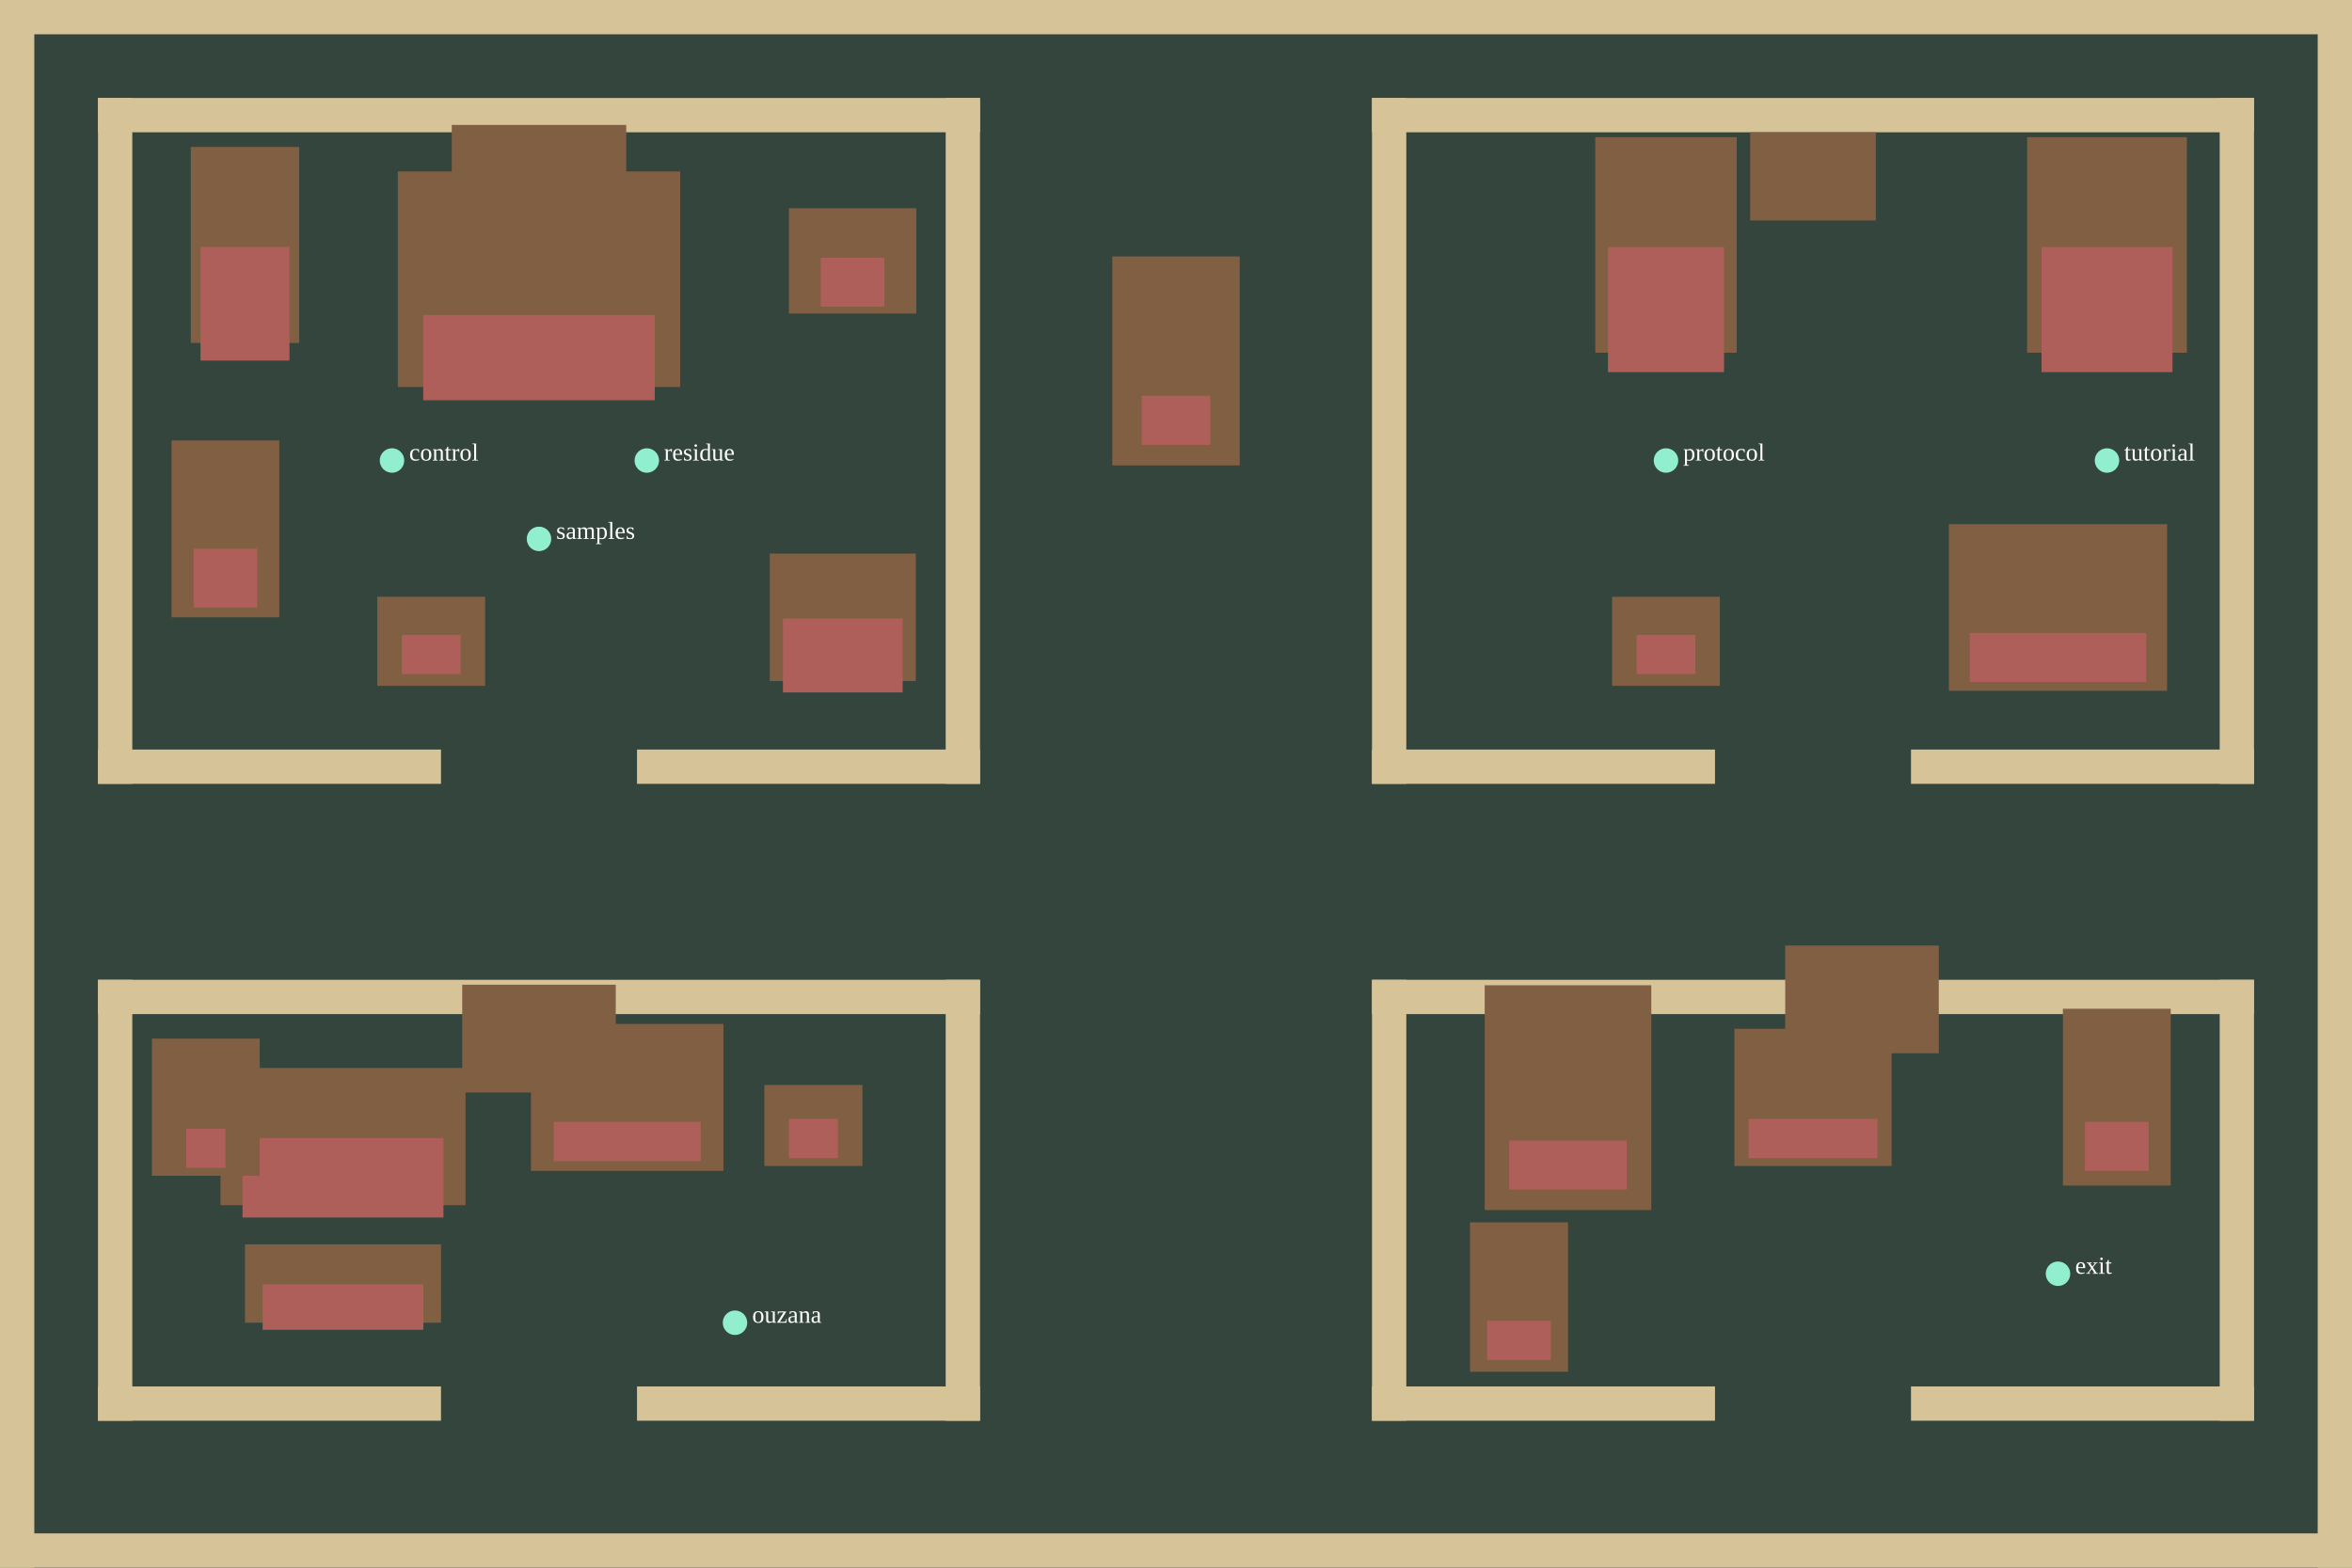
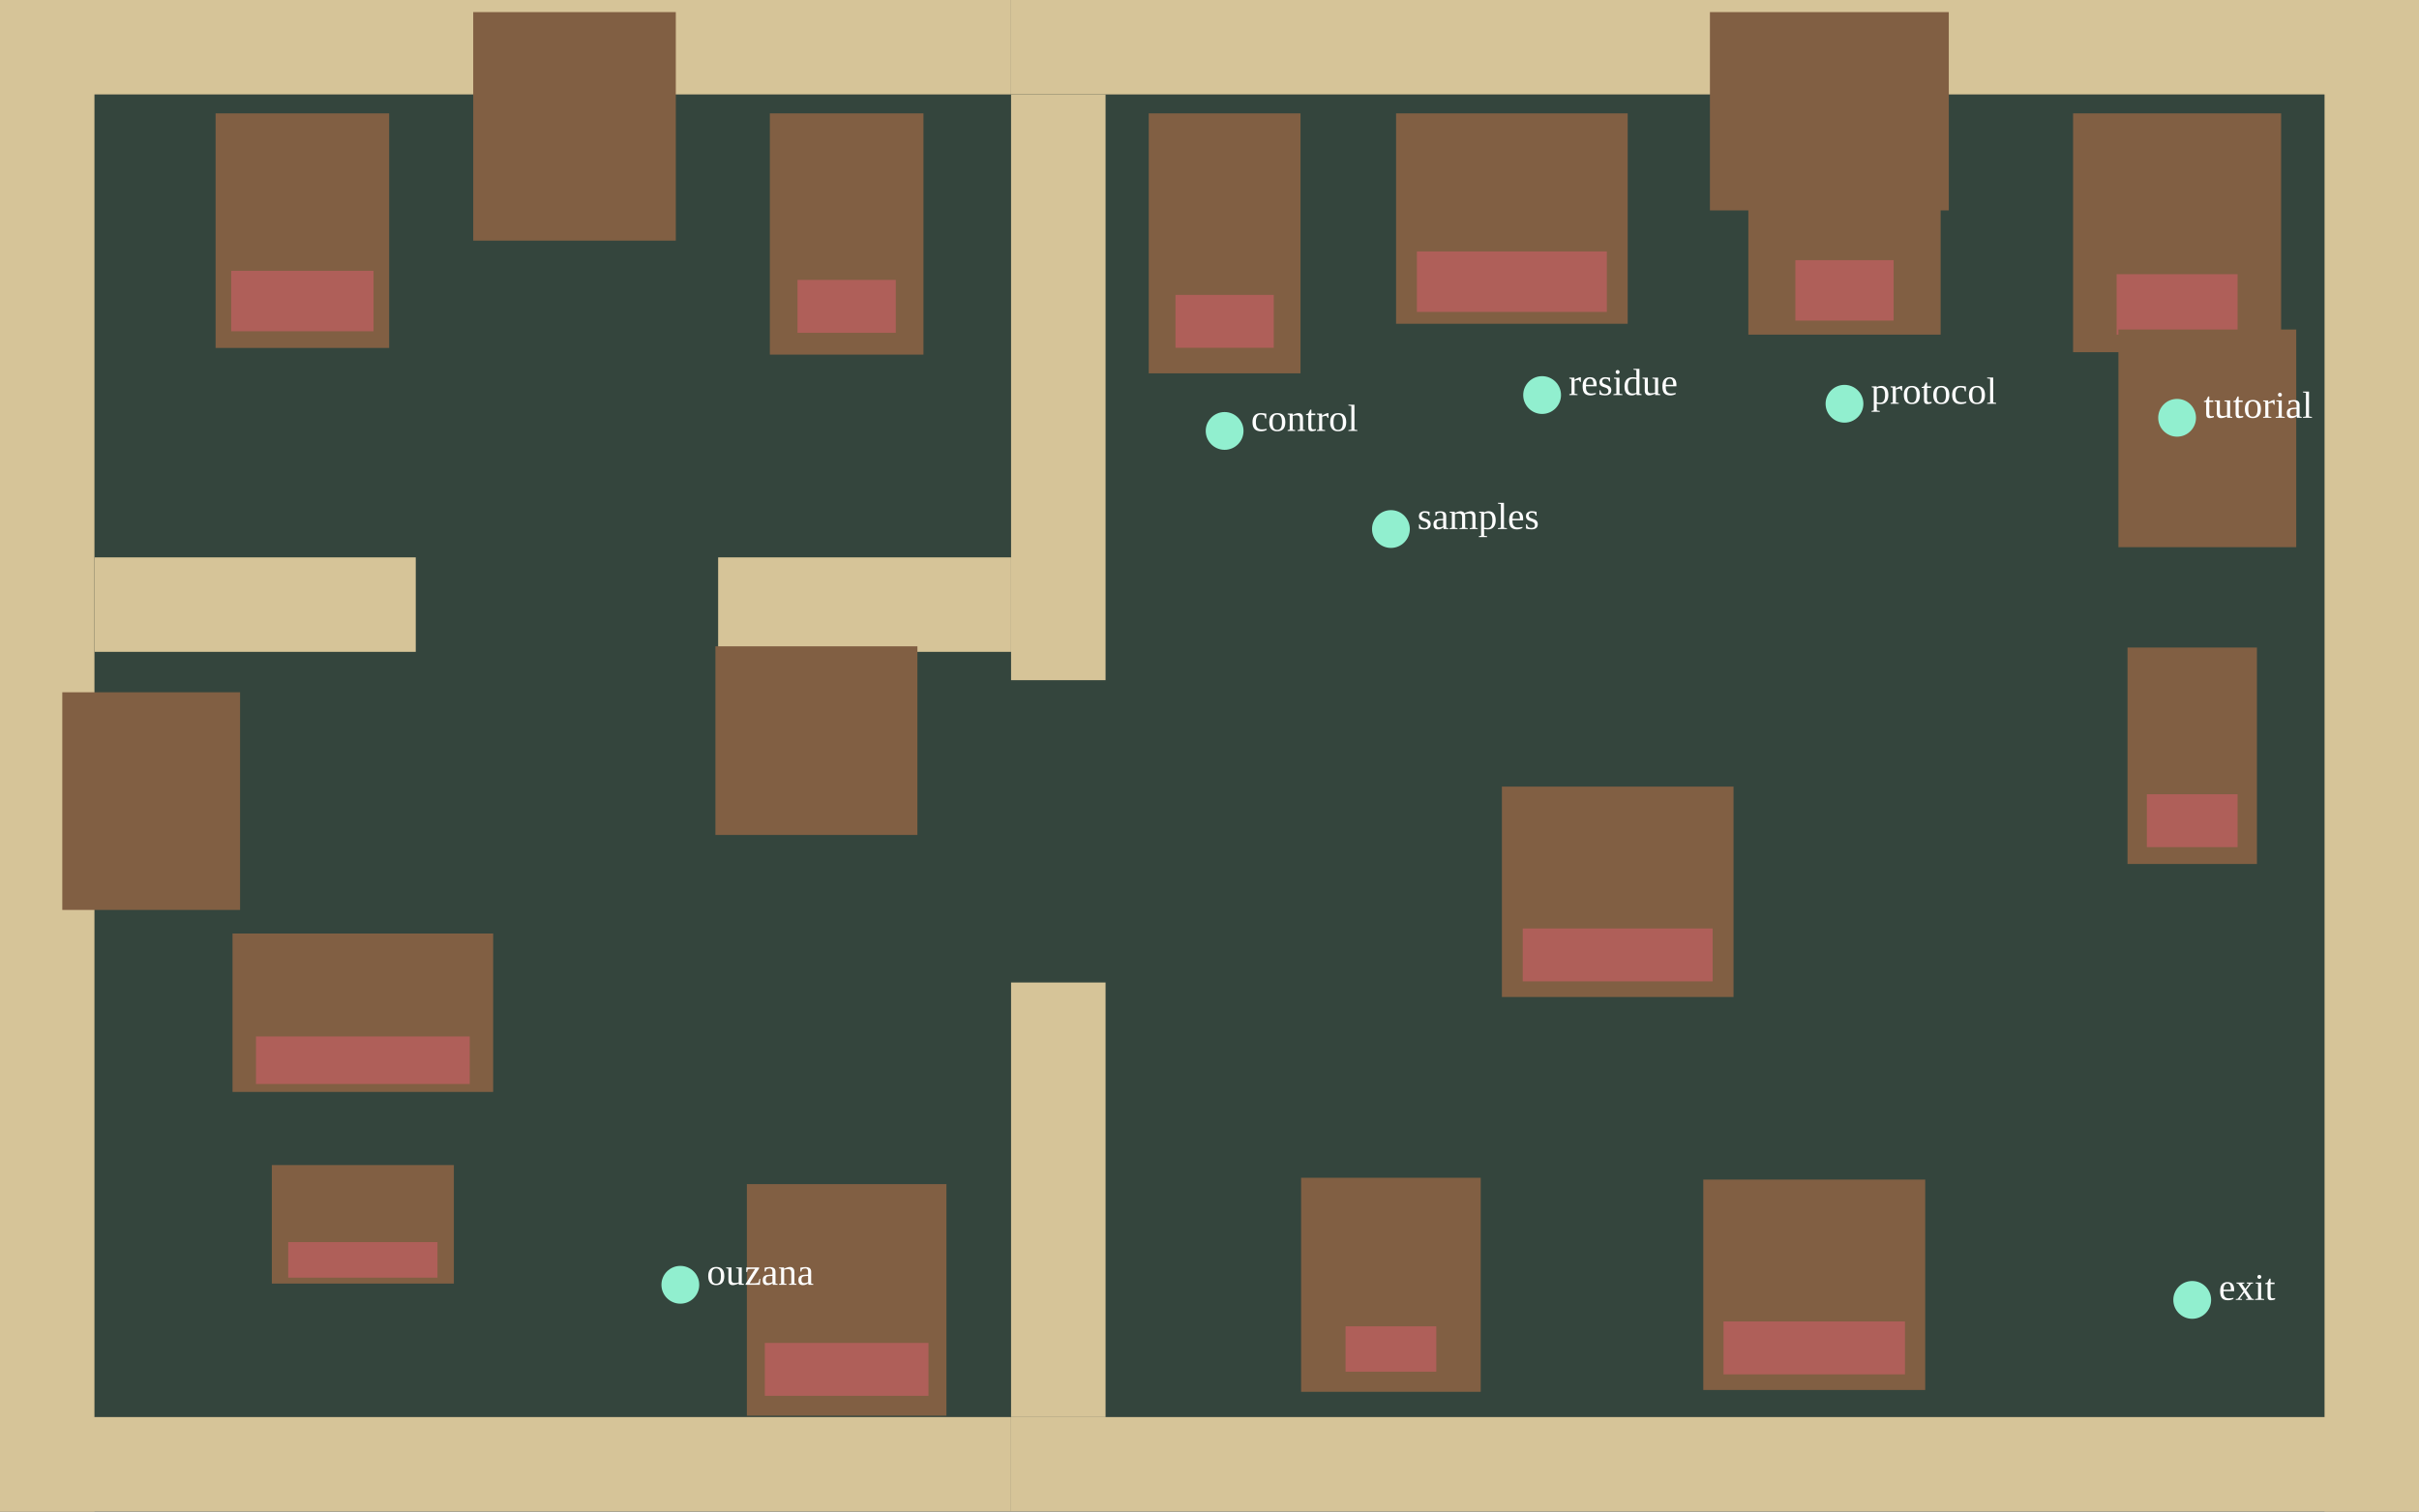
- <svg xmlns="http://www.w3.org/2000/svg" viewBox="0 0 960 640">
+ <svg xmlns="http://www.w3.org/2000/svg" viewBox="0 0 640 400">
  <rect width="100%" height="100%" fill="#111b1f" />
-   <rect x="0" y="0" width="960" height="640" fill="#34453d" />
-   <rect x="40" y="40" width="360" height="280" fill="#34453d" />
-   <rect x="560" y="40" width="360" height="280" fill="#34453d" />
-   <rect x="40" y="400" width="360" height="180" fill="#34453d" />
-   <rect x="560" y="400" width="360" height="180" fill="#34453d" />
-   <rect x="0" y="0" width="14" height="640" fill="#d6c498" />
-   <rect x="946" y="0" width="14" height="640" fill="#d6c498" />
-   <rect x="0" y="0" width="960" height="14" fill="#d6c498" />
-   <rect x="0" y="626" width="960" height="14" fill="#d6c498" />
-   <rect x="40" y="40" width="14" height="280" fill="#d6c498" />
-   <rect x="386" y="40" width="14" height="280" fill="#d6c498" />
-   <rect x="40" y="40" width="360" height="14" fill="#d6c498" />
-   <rect x="40" y="306" width="140" height="14" fill="#d6c498" />
-   <rect x="260" y="306" width="140" height="14" fill="#d6c498" />
-   <rect x="560" y="40" width="14" height="280" fill="#d6c498" />
-   <rect x="906" y="40" width="14" height="280" fill="#d6c498" />
-   <rect x="560" y="40" width="360" height="14" fill="#d6c498" />
-   <rect x="560" y="306" width="140" height="14" fill="#d6c498" />
-   <rect x="780" y="306" width="140" height="14" fill="#d6c498" />
-   <rect x="40" y="400" width="14" height="180" fill="#d6c498" />
-   <rect x="386" y="400" width="14" height="180" fill="#d6c498" />
-   <rect x="40" y="400" width="360" height="14" fill="#d6c498" />
-   <rect x="40" y="566" width="140" height="14" fill="#d6c498" />
-   <rect x="260" y="566" width="140" height="14" fill="#d6c498" />
-   <rect x="560" y="400" width="14" height="180" fill="#d6c498" />
-   <rect x="906" y="400" width="14" height="180" fill="#d6c498" />
-   <rect x="560" y="400" width="360" height="14" fill="#d6c498" />
-   <rect x="560" y="566" width="140" height="14" fill="#d6c498" />
-   <rect x="780" y="566" width="140" height="14" fill="#d6c498" />
-   <rect x="162.381" y="70" width="115.238" height="88" fill="#815f43" />
-   <rect x="172.752" y="128.6" width="94.495" height="34.8" fill="#af5f59" />
-   <rect x="77.869" y="60" width="44.263" height="80" fill="#815f43" />
-   <rect x="81.852" y="100.8" width="36.296" height="46.4" fill="#af5f59" />
-   <rect x="827.4" y="56" width="65.2" height="88" fill="#815f43" />
-   <rect x="833.268" y="100.88" width="53.464" height="51.04" fill="#af5f59" />
-   <rect x="651.131" y="56" width="57.738" height="88" fill="#815f43" />
-   <rect x="656.328" y="100.88" width="47.345" height="51.04" fill="#af5f59" />
-   <rect x="90" y="436" width="100" height="56" fill="#815f43" />
-   <rect x="99" y="464.56" width="82" height="32.48" fill="#af5f59" />
-   <rect x="100" y="508" width="80" height="32" fill="#815f43" />
-   <rect x="107.2" y="524.32" width="65.6" height="18.56" fill="#af5f59" />
-   <rect x="62" y="424" width="44" height="56" fill="#815f43" />
-   <rect x="76" y="460.8" width="16" height="16" fill="#af5f59" />
-   <rect x="314.205" y="226" width="59.59" height="52" fill="#815f43" />
-   <rect x="319.568" y="252.52" width="48.864" height="30.16" fill="#af5f59" />
-   <rect x="70" y="179.818" width="44" height="72.182" fill="#815f43" />
-   <rect x="79" y="224" width="26" height="24" fill="#af5f59" />
-   <rect x="322" y="85.017" width="52" height="42.983" fill="#815f43" />
-   <rect x="335" y="105.2" width="26" height="20" fill="#af5f59" />
-   <rect x="795.476" y="214" width="89.048" height="68" fill="#815f43" />
-   <rect x="804" y="258.4" width="72" height="20" fill="#af5f59" />
-   <rect x="454" y="104.694" width="52" height="85.306" fill="#815f43" />
-   <rect x="466" y="161.6" width="28" height="20" fill="#af5f59" />
-   <rect x="312" y="442.936" width="40" height="33.064" fill="#815f43" />
-   <rect x="322" y="456.8" width="20" height="16" fill="#af5f59" />
-   <rect x="216.714" y="418" width="78.571" height="60" fill="#815f43" />
-   <rect x="226" y="458" width="60" height="16" fill="#af5f59" />
-   <rect x="154" y="243.63" width="44" height="36.37" fill="#815f43" />
-   <rect x="164" y="259.2" width="24" height="16" fill="#af5f59" />
-   <rect x="658" y="243.63" width="44" height="36.37" fill="#815f43" />
-   <rect x="668" y="259.2" width="24" height="16" fill="#af5f59" />
-   <rect x="606" y="402.221" width="68" height="91.779" fill="#815f43" />
-   <rect x="616" y="465.6" width="48" height="20" fill="#af5f59" />
-   <rect x="707.913" y="420" width="64.174" height="56" fill="#815f43" />
-   <rect x="713.689" y="456.8" width="52.623" height="16" fill="#af5f59" />
-   <rect x="842" y="411.818" width="44" height="72.182" fill="#815f43" />
-   <rect x="851" y="458" width="26" height="20" fill="#af5f59" />
-   <rect x="600" y="499.035" width="40" height="60.966" fill="#815f43" />
-   <rect x="607" y="539.2" width="26" height="16" fill="#af5f59" />
-   <rect x="728.664" y="386" width="62.672" height="44" fill="#815f43" />
-   <rect x="760" y="421.2" width="0" height="0" fill="#af5f59" />
-   <rect x="184.391" y="51" width="71.218" height="50" fill="#815f43" />
-   <rect x="220" y="91" width="0" height="0" fill="#af5f59" />
-   <rect x="714.362" y="54" width="51.277" height="36" fill="#815f43" />
-   <rect x="740" y="82.8" width="0" height="0" fill="#af5f59" />
-   <rect x="188.664" y="402" width="62.672" height="44" fill="#815f43" />
-   <rect x="220" y="437.2" width="0" height="0" fill="#af5f59" />
-   <circle cx="300" cy="540" r="5" fill="#91efcf" />
-   <text x="307" y="540" fill="white" font-size="10">ouzana</text>
-   <circle cx="160" cy="188" r="5" fill="#91efcf" />
-   <text x="167" y="188" fill="white" font-size="10">control</text>
-   <circle cx="264" cy="188" r="5" fill="#91efcf" />
-   <text x="271" y="188" fill="white" font-size="10">residue</text>
-   <circle cx="680" cy="188" r="5" fill="#91efcf" />
-   <text x="687" y="188" fill="white" font-size="10">protocol</text>
-   <circle cx="220" cy="220" r="5" fill="#91efcf" />
-   <text x="227" y="220" fill="white" font-size="10">samples</text>
-   <circle cx="860" cy="188" r="5" fill="#91efcf" />
-   <text x="867" y="188" fill="white" font-size="10">tutorial</text>
-   <circle cx="840" cy="520" r="5" fill="#91efcf" />
-   <text x="847" y="520" fill="white" font-size="10">exit</text>
+   <rect x="25" y="25" width="590" height="350" fill="#34453d" />
+   <rect x="25" y="25" width="242.5" height="122.5" fill="#34453d" />
+   <rect x="25" y="172.5" width="242.5" height="202.5" fill="#34453d" />
+   <rect x="292.5" y="25" width="322.5" height="350" fill="#34453d" />
+   <rect x="0" y="0" width="25" height="400" fill="#d6c498" />
+   <rect x="615" y="0" width="25" height="400" fill="#d6c498" />
+   <rect x="267.5" y="260" width="25" height="115" fill="#d6c498" />
+   <rect x="267.5" y="25" width="25" height="155" fill="#d6c498" />
+   <rect x="25" y="147.5" width="85" height="25" fill="#d6c498" />
+   <rect x="190" y="147.5" width="77.5" height="25" fill="#d6c498" />
+   <rect x="0" y="375" width="267.5" height="25" fill="#d6c498" />
+   <rect x="267.5" y="375" width="372.5" height="25" fill="#d6c498" />
+   <rect x="0" y="0" width="267.5" height="25" fill="#d6c498" />
+   <rect x="267.5" y="0" width="372.5" height="25" fill="#d6c498" />
+   <rect x="57.04" y="30" width="45.92" height="62.08" fill="#815f43" />
+   <rect x="61.173" y="71.664" width="37.654" height="16" fill="#af5f59" />
+   <rect x="203.68" y="30" width="40.64" height="63.84" fill="#815f43" />
+   <rect x="211" y="74.072" width="26" height="14" fill="#af5f59" />
+   <rect x="61.52" y="247.04" width="68.96" height="41.92" fill="#815f43" />
+   <rect x="67.726" y="274.288" width="56.547" height="12.576" fill="#af5f59" />
+   <rect x="71.92" y="308.32" width="48.16" height="31.36" fill="#815f43" />
+   <rect x="76.254" y="328.704" width="39.491" height="9.408" fill="#af5f59" />
+   <rect x="197.6" y="313.36" width="52.8" height="61.28" fill="#815f43" />
+   <rect x="202.352" y="355.384" width="43.296" height="14" fill="#af5f59" />
+   <rect x="369.36" y="30" width="61.28" height="55.68" fill="#815f43" />
+   <rect x="374.875" y="66.544" width="50.25" height="16" fill="#af5f59" />
+   <rect x="303.92" y="30" width="40.16" height="68.8" fill="#815f43" />
+   <rect x="311" y="78.04" width="26" height="14" fill="#af5f59" />
+   <rect x="462.56" y="30" width="50.88" height="58.56" fill="#815f43" />
+   <rect x="475" y="68.848" width="26" height="16" fill="#af5f59" />
+   <rect x="548.48" y="30" width="55.04" height="63.2" fill="#815f43" />
+   <rect x="560" y="72.56" width="32" height="16" fill="#af5f59" />
+   <rect x="562.88" y="171.36" width="34.24" height="57.28" fill="#815f43" />
+   <rect x="568" y="210.184" width="24" height="14" fill="#af5f59" />
+   <rect x="450.64" y="312.16" width="58.72" height="55.68" fill="#815f43" />
+   <rect x="456" y="349.704" width="48" height="14" fill="#af5f59" />
+   <rect x="344.24" y="311.68" width="47.52" height="56.64" fill="#815f43" />
+   <rect x="356" y="350.992" width="24" height="12" fill="#af5f59" />
+   <rect x="452.4" y="3.2" width="63.2" height="52.48" fill="#815f43" />
+   <rect x="484" y="32" width="0" height="0" fill="#af5f59" />
+   <rect x="125.2" y="3.2" width="53.6" height="60.48" fill="#815f43" />
+   <rect x="152" y="46" width="0" height="0" fill="#af5f59" />
+   <rect x="16.48" y="183.2" width="47.04" height="57.6" fill="#815f43" />
+   <rect x="40" y="222.2" width="0" height="0" fill="#af5f59" />
+   <rect x="189.28" y="171.04" width="53.44" height="49.92" fill="#815f43" />
+   <rect x="216" y="205.6" width="0" height="0" fill="#af5f59" />
+   <rect x="560.48" y="87.2" width="47.04" height="57.6" fill="#815f43" />
+   <rect x="584" y="126.8" width="0" height="0" fill="#af5f59" />
+   <rect x="397.36" y="208.16" width="61.28" height="55.68" fill="#815f43" />
+   <rect x="402.875" y="245.704" width="50.25" height="14" fill="#af5f59" />
+   <circle cx="180" cy="340" r="5" fill="#91efcf" />
+   <text x="187" y="340" fill="white" font-size="10">ouzana</text>
+   <circle cx="324" cy="114.04" r="5" fill="#91efcf" />
+   <text x="331" y="114.04" fill="white" font-size="10">control</text>
+   <circle cx="408" cy="104.544" r="5" fill="#91efcf" />
+   <text x="415" y="104.544" fill="white" font-size="10">residue</text>
+   <circle cx="488" cy="106.848" r="5" fill="#91efcf" />
+   <text x="495" y="106.848" fill="white" font-size="10">protocol</text>
+   <circle cx="368" cy="140" r="5" fill="#91efcf" />
+   <text x="375" y="140" fill="white" font-size="10">samples</text>
+   <circle cx="576" cy="110.56" r="5" fill="#91efcf" />
+   <text x="583" y="110.56" fill="white" font-size="10">tutorial</text>
+   <circle cx="580" cy="344" r="5" fill="#91efcf" />
+   <text x="587" y="344" fill="white" font-size="10">exit</text>
</svg>
